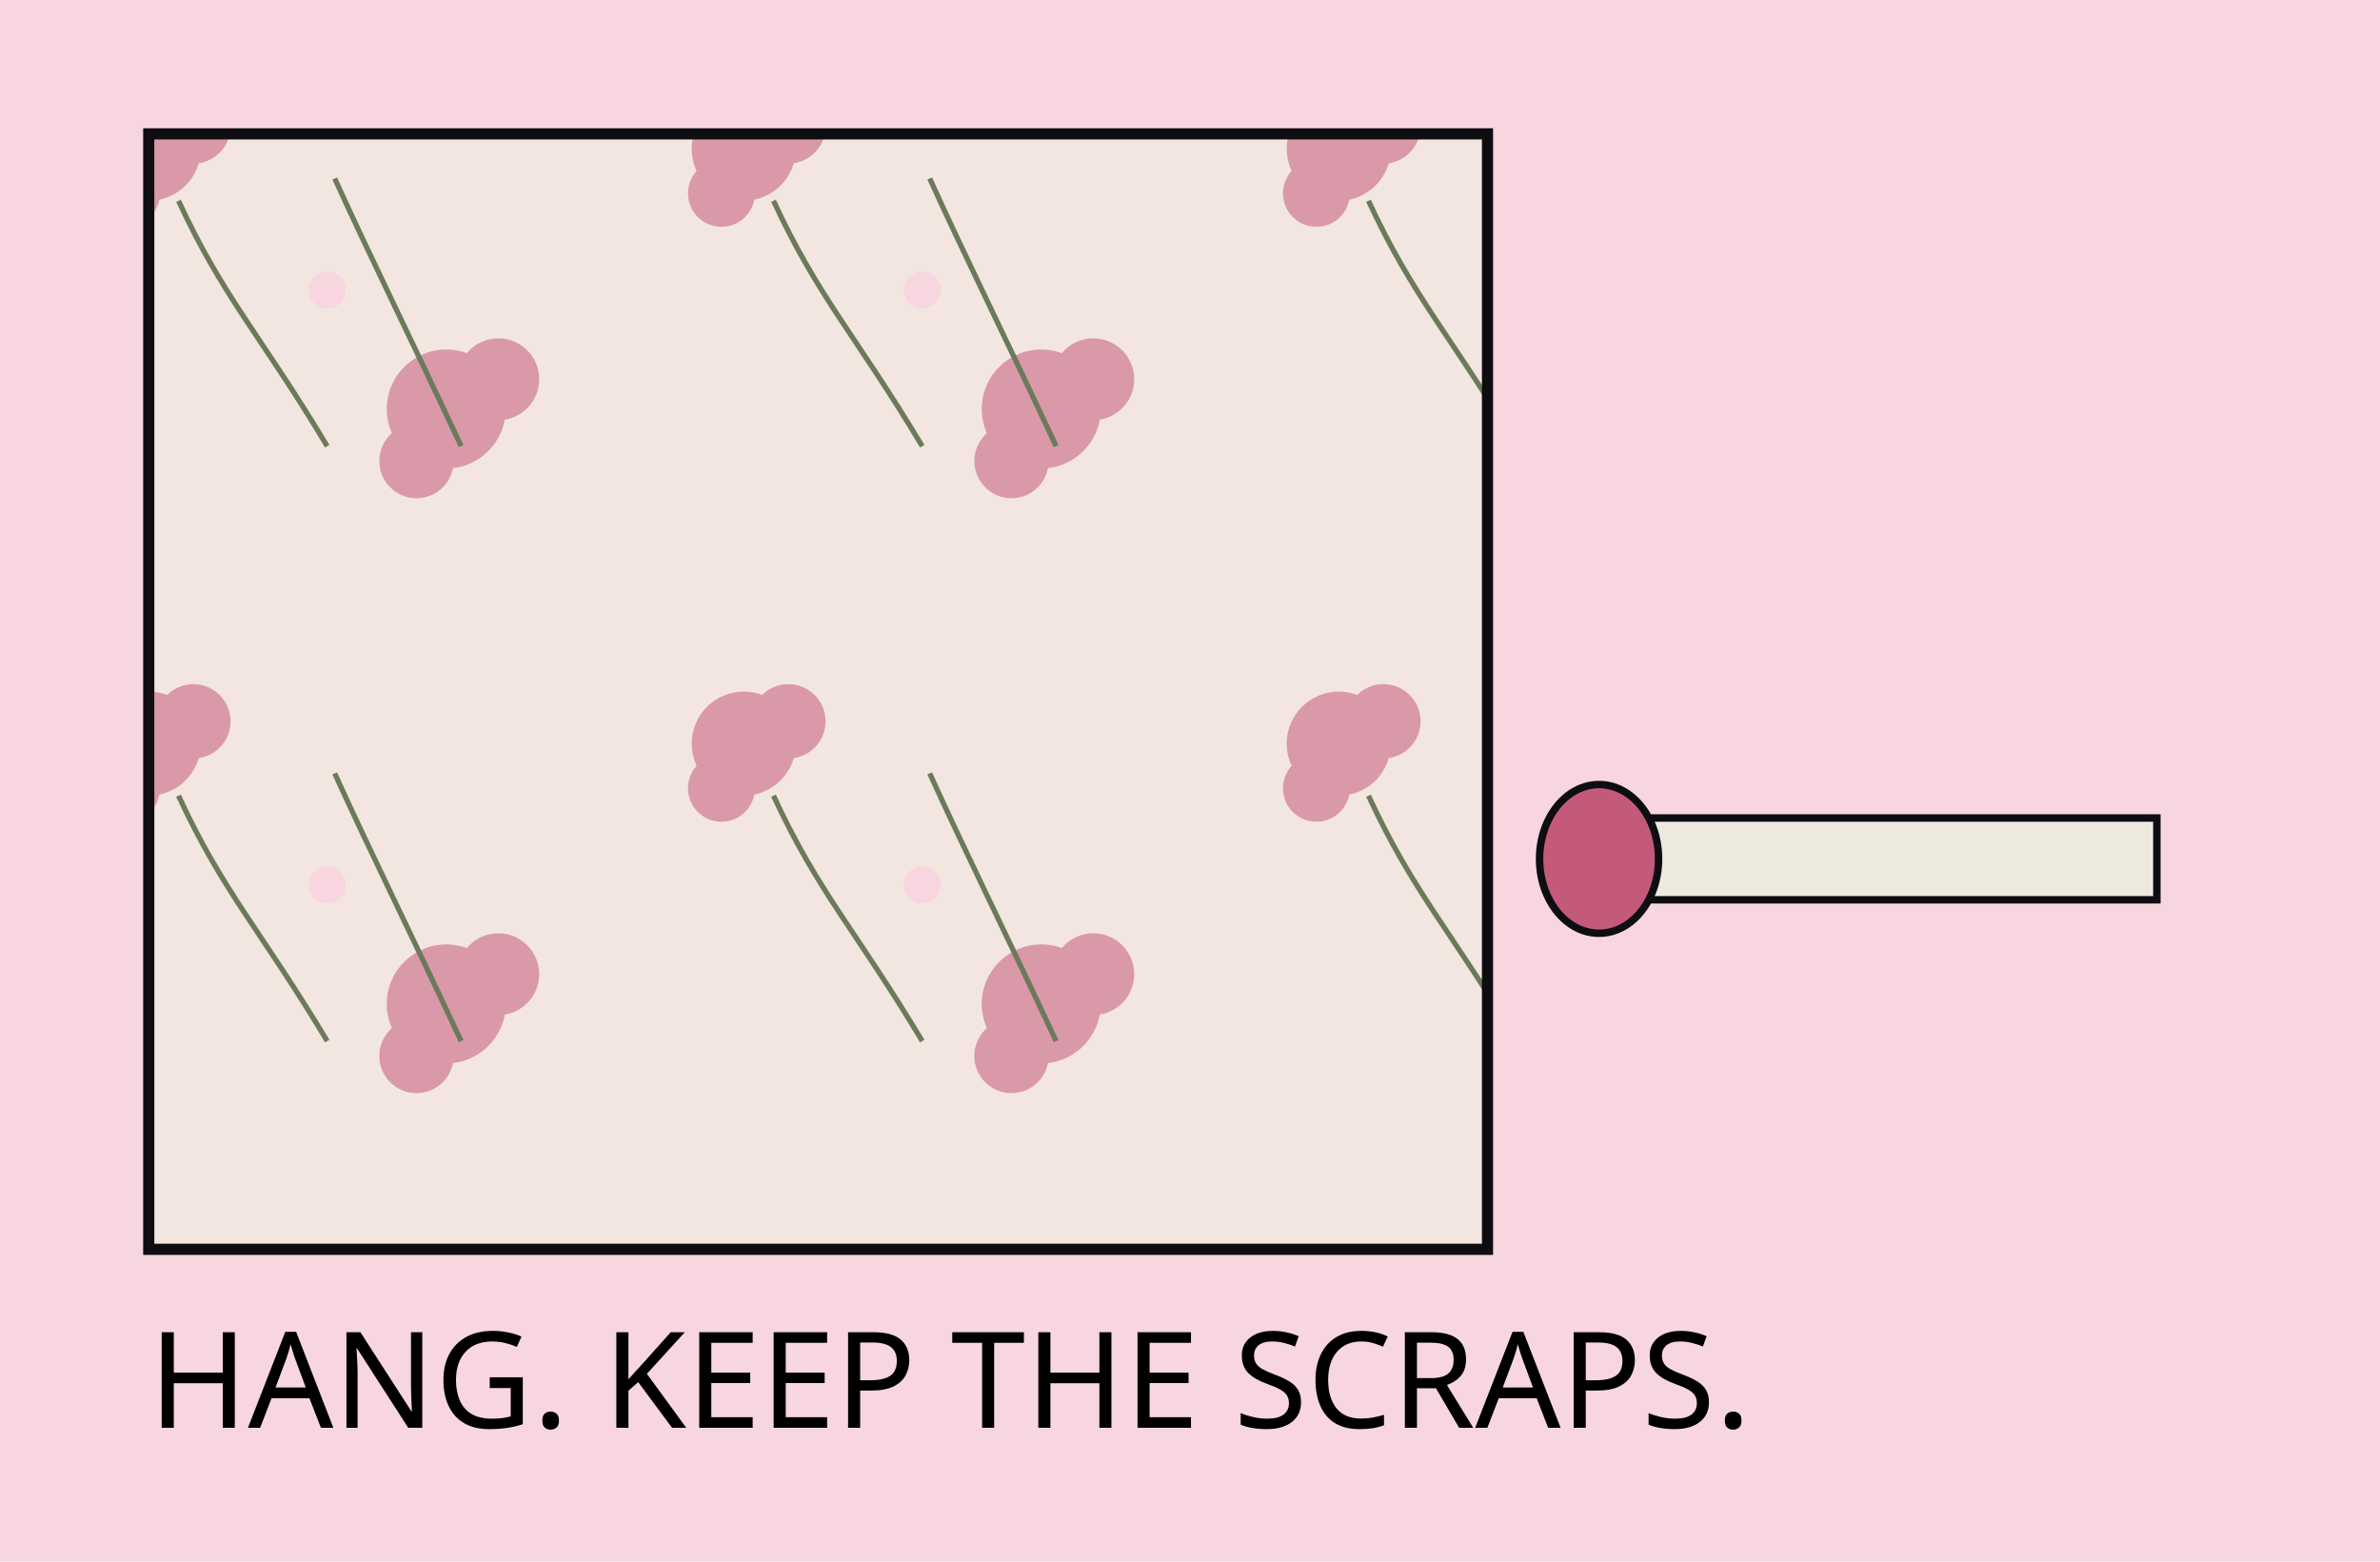
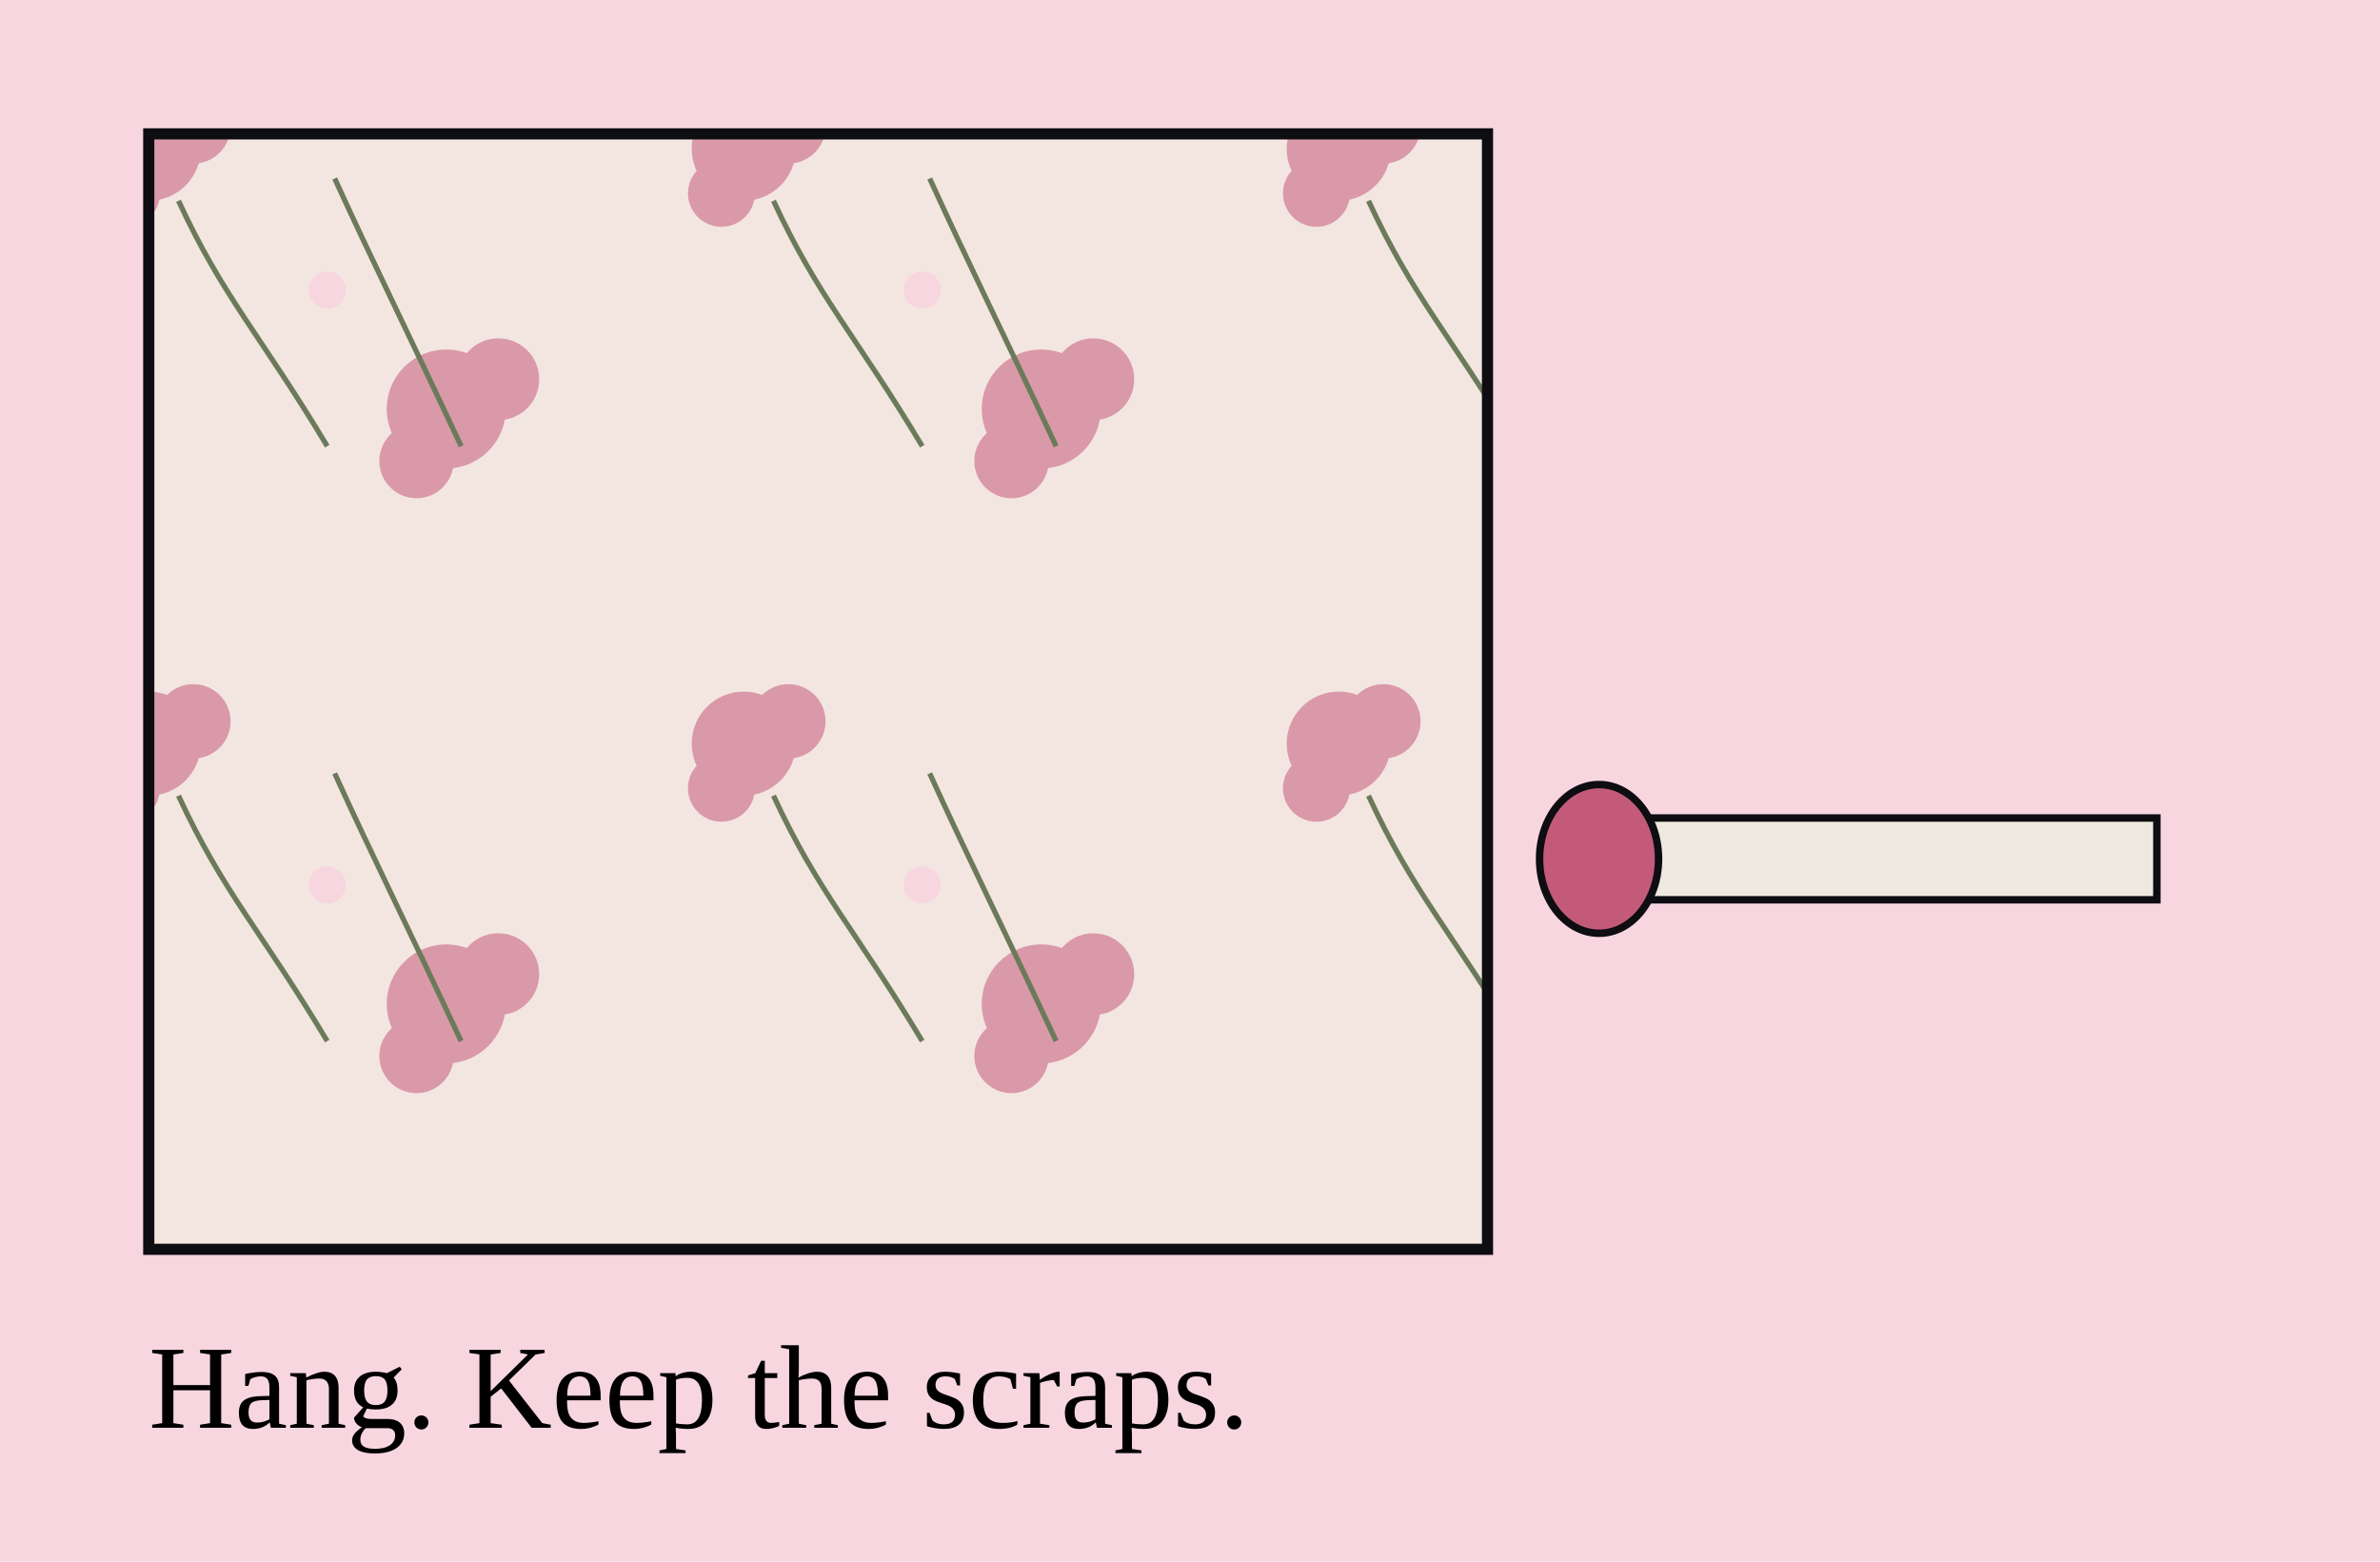
<svg xmlns="http://www.w3.org/2000/svg" width="640" height="420" viewBox="0 0 640 420" role="img">
  <defs>
    <pattern id="p" width="160" height="160" patternUnits="userSpaceOnUse">
      <rect width="160" height="160" fill="#f3e6e0" />
      <g fill="#c45a7a" opacity=".55">
        <circle cx="40" cy="40" r="14" />
        <circle cx="52" cy="34" r="10" />
        <circle cx="34" cy="52" r="9" />
        <circle cx="120" cy="110" r="16" />
        <circle cx="134" cy="102" r="11" />
        <circle cx="112" cy="124" r="10" />
      </g>
      <g fill="none" stroke="#6b7a5a" stroke-width="1.4">
        <path d="M48 54 C60 80 70 90 88 120" />
        <path d="M124 120 C110 90 100 70 90 48" />
      </g>
      <circle cx="88" cy="78" r="5" fill="#f7d6e0" />
    </pattern>
  </defs>
  <rect width="640" height="420" fill="#f7d6e0" />
  <rect x="40" y="36" width="360" height="300" fill="url(#p)" stroke="#0d0d12" stroke-width="3" />
  <rect x="430" y="220" width="150" height="22" fill="#eee9df" stroke="#0d0d12" stroke-width="2" />
  <ellipse cx="430" cy="231" rx="16" ry="20" fill="#c45a7a" stroke="#0d0d12" stroke-width="2" />
-   <text x="40" y="384" font-family="Archivo Black, sans-serif" font-size="36">HANG. KEEP THE SCRAPS.</text>
+   <text x="40" y="384" font-family="Georgia, Times New Roman, serif" font-size="32">Hang. Keep the scraps.</text>
</svg>
